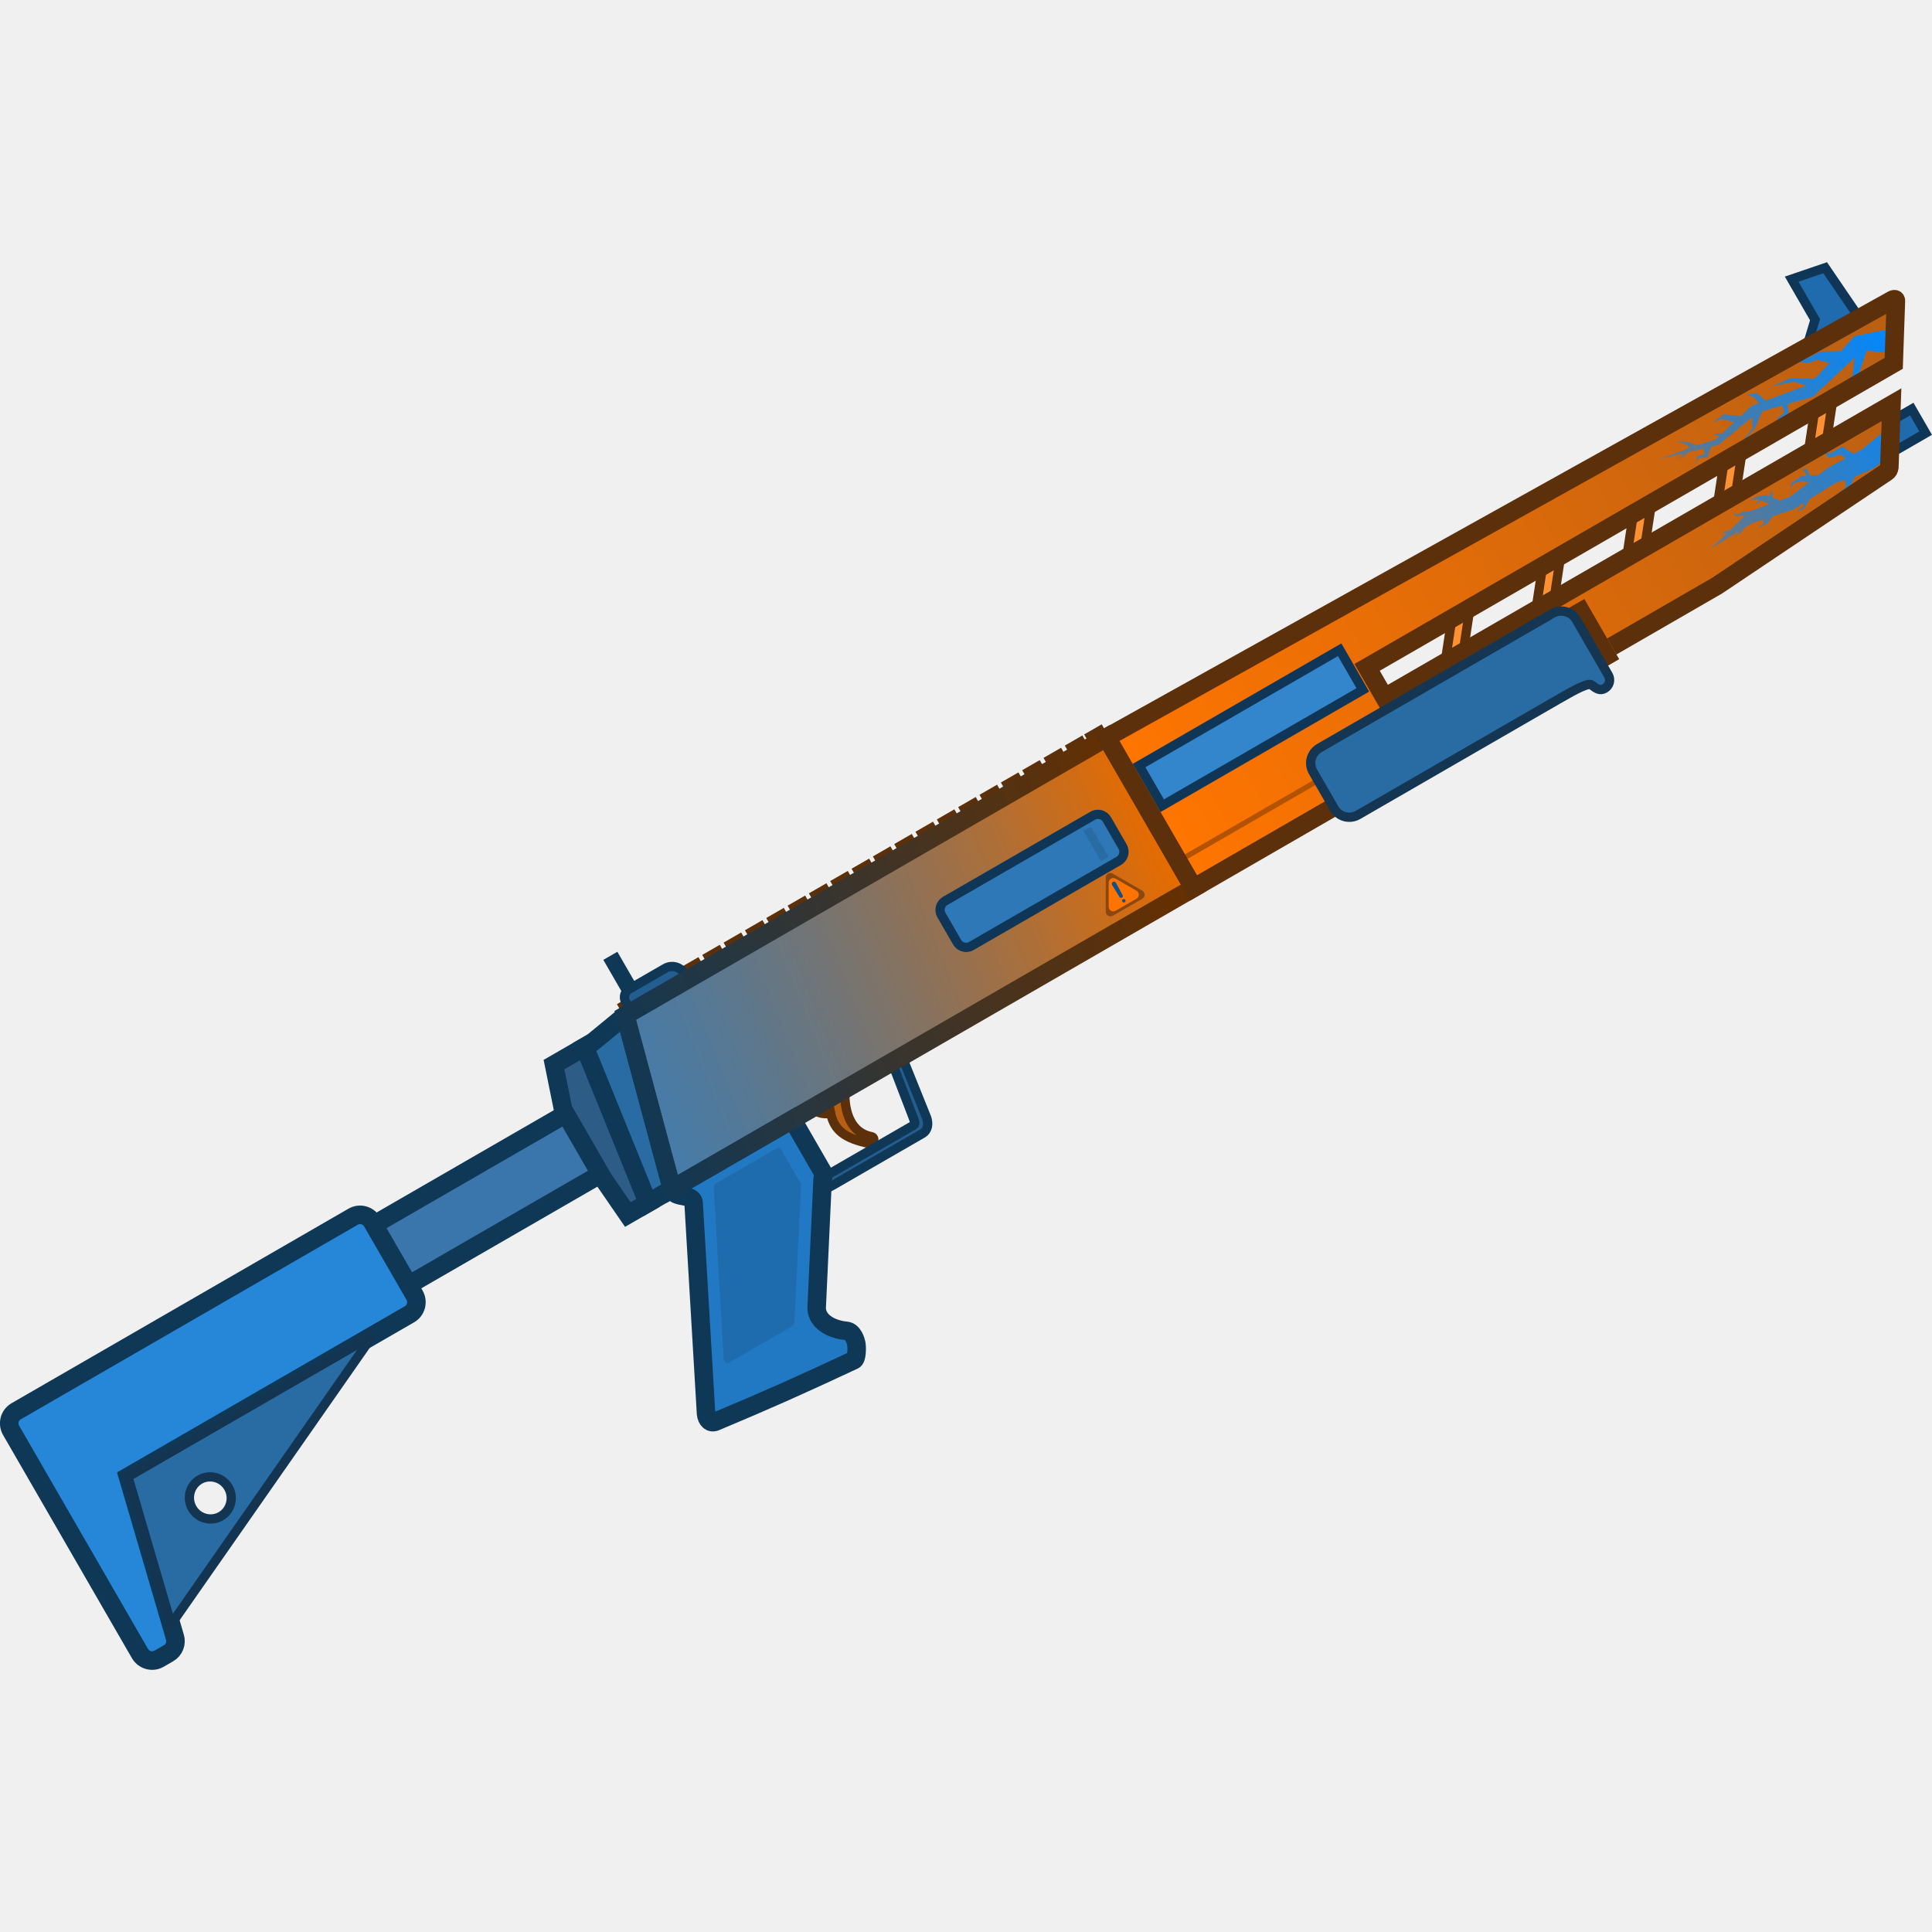
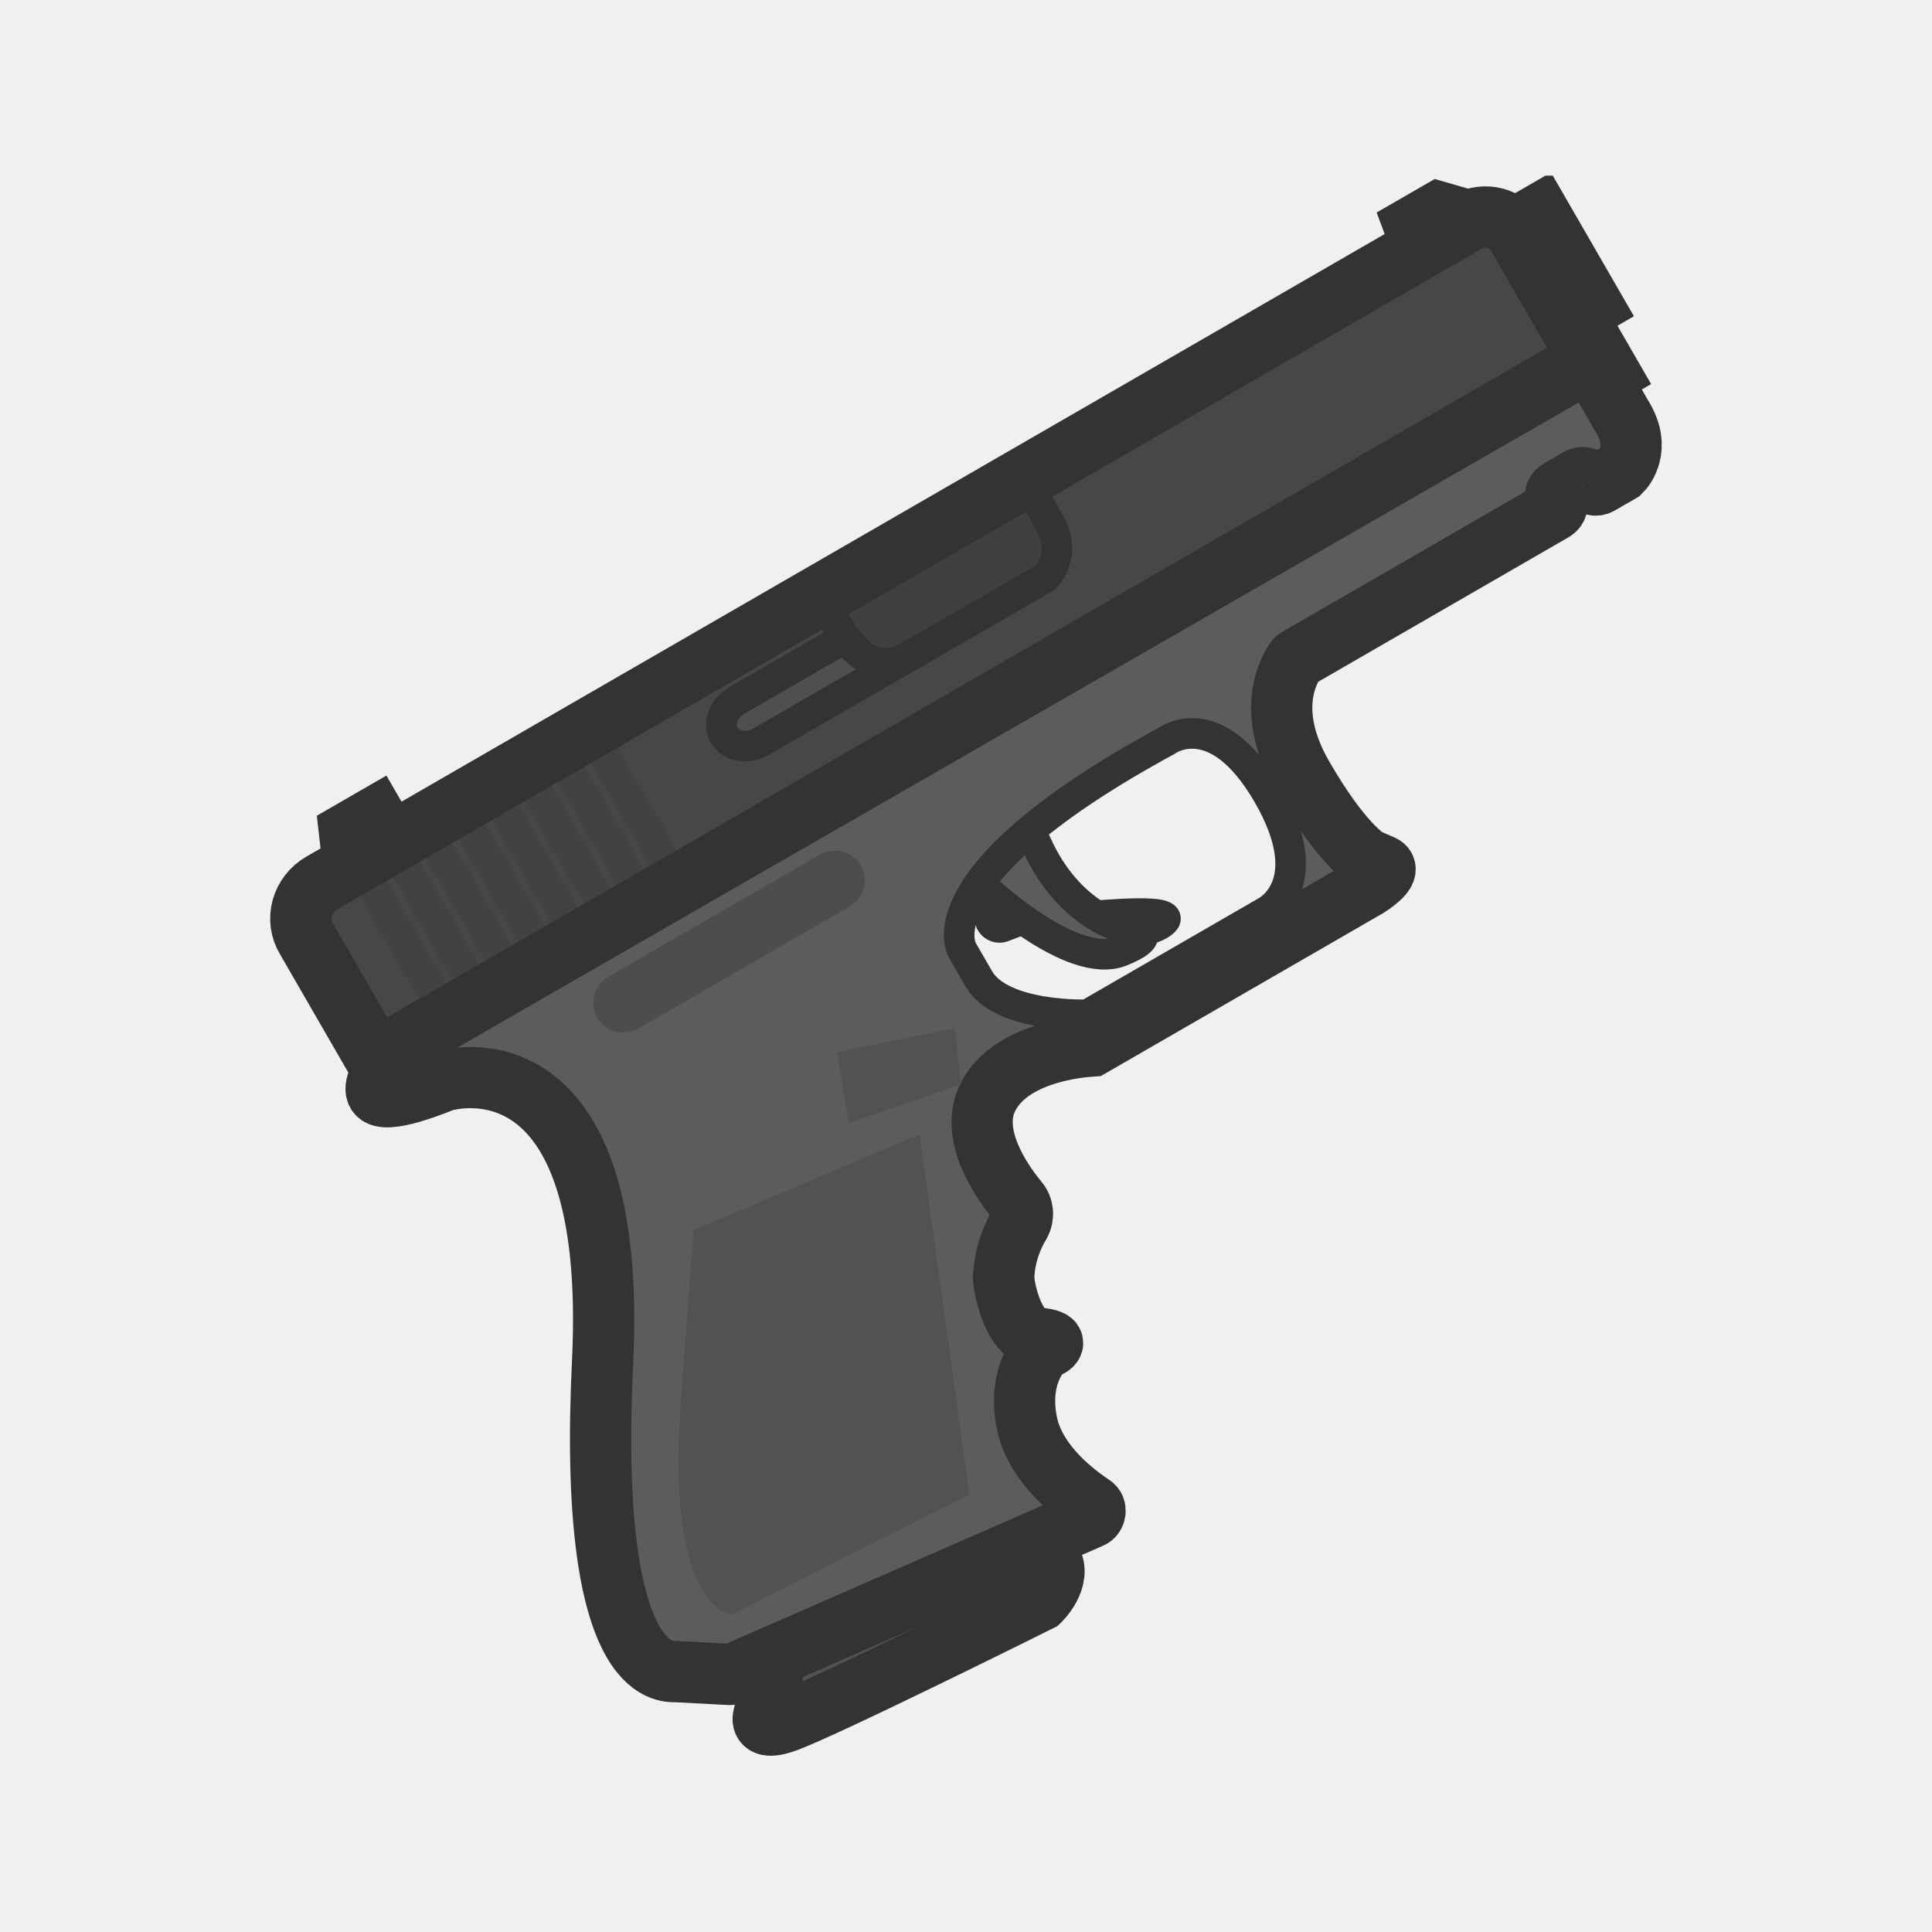
- <svg xmlns="http://www.w3.org/2000/svg" width="110" height="110" viewBox="0 0 110 110" fill="none" version="1.1" id="svg163">
-   <g clip-path="url(#clip0_619_1197)" id="g126" transform="matrix(1.016223,0,0,1.016223,-1.113954,0.5289569)">
-     <path d="m 46.594,61.566 1.838,-1.061 c -0.059,1.356 0.379,2.45 1.492,2.659 0.218,0.041 0.155,0.436 -0.105,0.384 -1.394,-0.281 -1.993,-0.743 -2.192,-1.727 -0.39,0.166 -0.928,-0.087 -1.032,-0.255 z" fill="#b85f14" stroke="#5c300a" stroke-width="0.519" stroke-miterlimit="3.994" id="path2" />
-     <rect x="105.678" y="23.858" width="2.92" height="1.557" transform="rotate(-30,105.678,23.8584)" fill="#1f6bad" id="rect4" />
-     <rect x="105.678" y="23.858" width="2.92" height="1.557" transform="rotate(-30,105.678,23.8584)" stroke="#0f3657" stroke-width="0.519" stroke-miterlimit="3.994" id="rect6" />
-     <path fill-rule="evenodd" clip-rule="evenodd" d="m 103.794,21.799 -0.376,2.465 -1.011,0.584 0.375,-2.465 z m -5.462,5.401 0.375,-2.465 -1.012,0.584 -0.375,2.465 z m -4.71,0.472 -0.375,2.465 -1.012,0.584 0.375,-2.465 z m -5.461,5.401 0.375,-2.465 -1.012,0.584 -0.375,2.465 z m -4.71,0.472 -0.375,2.465 -1.012,0.584 0.375,-2.465 z" fill="#ff9133" stroke="#5c300a" stroke-width="0.519" stroke-miterlimit="3.994" id="path8" />
-     <rect x="9.359" y="75.422" width="28.47" height="3.894" transform="rotate(-30,9.35938,75.4219)" fill="#3a76ac" stroke="#0f3857" stroke-width="1.038" stroke-miterlimit="3.994" id="rect10" />
-     <rect x="35.254" y="53.353" width="0.389" height="1.947" transform="rotate(-30,35.2539,53.3535)" fill="#1f507a" id="rect12" />
-     <rect x="35.254" y="53.353" width="0.389" height="1.947" transform="rotate(-30,35.2539,53.3535)" stroke="#0f3857" stroke-width="0.519" stroke-miterlimit="3.994" id="rect14" />
-     <path d="m 101.476,15.12 1.878,-0.641 1.953,2.864 -3.035,1.752 0.515,-1.704 z" fill="#1f6bad" stroke="#0f3657" stroke-width="0.519" stroke-miterlimit="3.994" id="path16" />
-     <path d="m 45.589,62.088 -0.562,0.324 1.984,3.454 c 0.179,0.31 0.446,0.192 0.757,0.013 l 5.008,-2.891 c 0.31,-0.179 0.355,-0.552 0.237,-0.886 l -1.404,-3.489 -0.562,0.325 1.21,3.151 c 0.127,0.377 0.168,0.353 -0.143,0.532 l -4.334,2.502 c -0.31,0.179 -0.353,0.168 -0.532,-0.142 z" fill="#245d8f" stroke="#0f3857" stroke-width="0.519" stroke-miterlimit="3.994" id="path18" />
-     <rect x="53.551" y="50.244" width="10.707" height="2.92" rx="0.584" transform="rotate(-30,53.5508,50.2441)" fill="#423224" id="rect20" />
-     <path d="m 78.664,38.556 -0.973,-1.686 29.504,-17.034 0.122,-3.484 c 0.011,-0.118 -0.081,-0.141 -0.21,-0.067 l -44.007,24.513 4.867,8.43 29.332,-16.935 9.505,-6.374 c 0.09,-0.063 0.122,-0.12 0.146,-0.258 l 0.122,-3.507 z" fill="url(#paint0_linear_619_1197)" id="path22" style="fill:url(#paint0_linear_619_1197)" />
-     <rect x="67.031" y="47.608" width="26.087" height="0.292" transform="rotate(-30,67.0312,47.6084)" fill="#b35200" id="rect24" />
-     <path fill-rule="evenodd" clip-rule="evenodd" d="m 63.1,40.798 -26.973,15.573 2.619,9.727 29.221,-16.871 z" fill="url(#paint1_linear_619_1197)" id="path26" style="fill:url(#paint1_linear_619_1197)" />
-     <path fill-rule="evenodd" clip-rule="evenodd" d="m 63.1,40.798 -26.973,15.573 2.619,9.727 29.221,-16.871 z" fill="url(#paint2_linear_619_1197)" id="path28" style="fill:url(#paint2_linear_619_1197)" />
-     <path d="m 36.126,56.372 -1.829,1.505 -0.45,0.26 3.548,8.741 1.349,-0.779 z" fill="#296ba3" stroke="#0f3857" stroke-width="1.038" stroke-miterlimit="3.994" id="path30" />
-     <path d="M 2.001,78.549 C 1.628,78.764 1.503,79.244 1.721,79.622 l 7.215,12.497 c 0.218,0.377 0.696,0.509 1.069,0.294 l 0.536,-0.309 c 0.31,-0.179 0.457,-0.55 0.355,-0.898 L 8.265,82.22 24.039,73.113 c 0.372,-0.215 0.498,-0.695 0.28,-1.073 l -2.367,-4.099 c -0.218,-0.377 -0.696,-0.509 -1.069,-0.294 z" fill="#2687d9" stroke="#0f3857" stroke-width="1.04" stroke-miterlimit="3.994" id="path32" />
-     <path fill-rule="evenodd" clip-rule="evenodd" d="m 8.267,82.22 2.419,8.262 11.293,-16.179 z m 5.205,2.208 c 0.559,-0.323 0.747,-1.043 0.42,-1.609 -0.327,-0.566 -1.045,-0.763 -1.603,-0.441 -0.559,0.323 -0.747,1.043 -0.42,1.609 0.327,0.566 1.044,0.763 1.603,0.441 z" fill="#296ba3" stroke="#143552" stroke-width="0.519" stroke-miterlimit="3.994" id="path34" />
-     <path d="m 45.493,62.201 -6.744,3.893 c 0.137,0.601 1.194,0.194 1.21,0.814 l 0.696,11.787 c 0.043,0.347 0.254,0.548 0.529,0.433 3.034,-1.272 4.727,-2.031 7.747,-3.442 0.181,-0.077 0.176,-0.71 0.145,-0.899 -0.035,-0.209 -0.188,-0.711 -0.568,-0.746 -0.889,-0.081 -1.734,-0.58 -1.652,-1.403 l 0.329,-7.085 c 0.026,-0.109 0.06,-0.315 0.013,-0.396 z" fill="#2279c3" stroke="#0f3857" stroke-width="1.038" stroke-miterlimit="3.994" id="path36" />
-     <rect x="36.145" y="56.06" width="30.844" height="0.26" transform="rotate(-30,36.1445,56.0596)" fill="#7a491f" id="rect38" />
-     <rect x="36.014" y="55.835" width="0.616" height="0.259" transform="rotate(-30,36.0137,55.835)" fill="#a36229" stroke="#5c300a" stroke-width="0.519" stroke-miterlimit="3.994" id="rect40" />
-     <rect x="37.211" y="55.145" width="0.616" height="0.259" transform="rotate(-30,37.2109,55.1455)" fill="#a36229" stroke="#5c300a" stroke-width="0.519" stroke-miterlimit="3.994" id="rect42" />
-     <rect x="38.406" y="54.455" width="0.616" height="0.259" transform="rotate(-30,38.4062,54.4551)" fill="#a36229" stroke="#5c300a" stroke-width="0.519" stroke-miterlimit="3.994" id="rect44" />
-     <rect x="39.6" y="53.767" width="0.616" height="0.259" transform="rotate(-30,39.5996,53.7666)" fill="#a36229" stroke="#5c300a" stroke-width="0.519" stroke-miterlimit="3.994" id="rect46" />
-     <rect x="40.795" y="53.076" width="0.616" height="0.259" transform="rotate(-30,40.7949,53.0762)" fill="#a36229" stroke="#5c300a" stroke-width="0.519" stroke-miterlimit="3.994" id="rect48" />
-     <rect x="41.992" y="52.386" width="0.616" height="0.259" transform="rotate(-30,41.9922,52.3857)" fill="#a36229" stroke="#5c300a" stroke-width="0.519" stroke-miterlimit="3.994" id="rect50" />
-     <rect x="56.33" y="44.105" width="0.616" height="0.259" transform="rotate(-30,56.3301,44.1055)" fill="#a36229" stroke="#5c300a" stroke-width="0.519" stroke-miterlimit="3.994" id="rect52" />
-     <rect x="44.381" y="51.007" width="0.616" height="0.259" transform="rotate(-30,44.3809,51.0068)" fill="#a36229" stroke="#5c300a" stroke-width="0.519" stroke-miterlimit="3.994" id="rect54" />
-     <rect x="49.162" y="48.247" width="0.616" height="0.259" transform="rotate(-30,49.1621,48.2471)" fill="#a36229" stroke="#5c300a" stroke-width="0.519" stroke-miterlimit="3.994" id="rect56" />
-     <rect x="43.186" y="51.695" width="0.616" height="0.259" transform="rotate(-30,43.1855,51.6953)" fill="#a36229" stroke="#5c300a" stroke-width="0.519" stroke-miterlimit="3.994" id="rect58" />
-     <rect x="45.578" y="50.316" width="0.616" height="0.259" transform="rotate(-30,45.5781,50.3164)" fill="#a36229" stroke="#5c300a" stroke-width="0.519" stroke-miterlimit="3.994" id="rect60" />
-     <rect x="46.77" y="49.627" width="0.616" height="0.259" transform="rotate(-30,46.7695,49.627)" fill="#a36229" stroke="#5c300a" stroke-width="0.519" stroke-miterlimit="3.994" id="rect62" />
-     <rect x="47.965" y="48.937" width="0.616" height="0.259" transform="rotate(-30,47.9648,48.9365)" fill="#a36229" stroke="#5c300a" stroke-width="0.519" stroke-miterlimit="3.994" id="rect64" />
-     <rect x="50.355" y="47.558" width="0.616" height="0.259" transform="rotate(-30,50.3555,47.5576)" fill="#a36229" stroke="#5c300a" stroke-width="0.519" stroke-miterlimit="3.994" id="rect66" />
-     <rect x="51.551" y="46.865" width="0.616" height="0.259" transform="rotate(-30,51.5508,46.8652)" fill="#a36229" stroke="#5c300a" stroke-width="0.519" stroke-miterlimit="3.994" id="rect68" />
-     <rect x="52.742" y="46.176" width="0.616" height="0.259" transform="rotate(-30,52.7422,46.1758)" fill="#a36229" stroke="#5c300a" stroke-width="0.519" stroke-miterlimit="3.994" id="rect70" />
-     <rect x="53.938" y="45.486" width="0.616" height="0.259" transform="rotate(-30,53.9375,45.4863)" fill="#a36229" stroke="#5c300a" stroke-width="0.519" stroke-miterlimit="3.994" id="rect72" />
-     <rect x="55.133" y="44.796" width="0.616" height="0.259" transform="rotate(-30,55.1328,44.7959)" fill="#a36229" stroke="#5c300a" stroke-width="0.519" stroke-miterlimit="3.994" id="rect74" />
-     <rect x="57.527" y="43.416" width="0.616" height="0.259" transform="rotate(-30,57.5273,43.416)" fill="#a36229" stroke="#5c300a" stroke-width="0.519" stroke-miterlimit="3.994" id="rect76" />
-     <rect x="58.721" y="42.727" width="0.616" height="0.259" transform="rotate(-30,58.7207,42.7266)" fill="#a36229" stroke="#5c300a" stroke-width="0.519" stroke-miterlimit="3.994" id="rect78" />
-     <rect x="59.916" y="42.037" width="0.616" height="0.259" transform="rotate(-30,59.916,42.0371)" fill="#a36229" stroke="#5c300a" stroke-width="0.519" stroke-miterlimit="3.994" id="rect80" />
-     <rect x="61.109" y="41.347" width="0.616" height="0.259" transform="rotate(-30,61.1094,41.3467)" fill="#a36229" stroke="#5c300a" stroke-width="0.519" stroke-miterlimit="3.994" id="rect82" />
-     <rect x="62.193" y="40.723" width="0.616" height="0.259" transform="rotate(-30,62.1934,40.7227)" fill="#a36229" stroke="#5c300a" stroke-width="0.519" stroke-miterlimit="3.994" id="rect84" />
-     <path d="m 36.15,55.61 c -0.143,-0.248 -0.058,-0.566 0.19,-0.709 l 2.023,-1.168 c 0.372,-0.215 0.849,-0.087 1.064,0.285 l 0.13,0.225 -3.147,1.817 z" fill="#245d8f" id="path86" />
-     <path d="m 36.15,55.61 c -0.143,-0.248 -0.058,-0.566 0.19,-0.709 l 2.023,-1.168 c 0.372,-0.215 0.849,-0.087 1.064,0.285 l 0.13,0.225 -3.147,1.817 z" stroke="#0f3857" stroke-width="0.519" stroke-miterlimit="3.994" id="path88" />
-     <rect x="64.914" y="42.372" width="12.978" height="2.596" transform="rotate(-30,64.9141,42.3721)" fill="#3386cc" stroke="#0f3657" stroke-width="0.52" stroke-miterlimit="3.994" id="rect90" />
-     <path d="m 32.136,59.125 1.711,-0.988 3.548,8.741 -1.124,0.649 -1.376,-2 -2.252,-3.901 z" fill="#2d5c86" stroke="#0f3857" stroke-width="1.038" stroke-miterlimit="3.994" id="path92" />
-     <path d="m 104.991,18.319 2.272,-0.467 -0.049,1.417 -1.536,-0.139 -0.463,1.389 -1.161,0.937 -1.777,0.76 1.627,-0.806 0.99,-0.904 0.1,-0.98 -2.326,2.184 -1.418,0.408 0.074,0.546 -0.528,0.324 -0.07,0.371 -0.06,-0.444 0.393,-0.307 -0.127,-0.408 -1.1,0.327 -0.448,1.018 -0.888,0.923 0.781,-0.976 -0.03,-0.627 -1.859,1.541 -0.419,0.101 -0.207,0.612 -0.512,0.026 -0.221,0.398 0.186,-0.542 0.349,-0.054 -0.014,-0.338 -0.838,0.202 -0.391,0.309 -0.313,0.007 0.301,-0.084 0.116,-0.157 -1.389,0.33 1.726,-0.642 -0.167,-0.171 -0.57,-0.208 0.598,0.042 0.568,0.185 1.022,-0.316 0.214,-0.191 -0.145,-0.049 -0.216,-0.016 0.259,-0.083 0.247,0.002 0.669,-0.627 -0.686,-0.193 -0.487,0.209 0.584,-0.468 0.964,0.102 0.609,-0.571 0.404,-0.15 -0.26,-0.343 -0.434,-0.127 0.578,-0.107 0.519,0.428 2.27,-0.841 -0.73,-0.215 -1.202,0.257 1.081,-0.465 1.306,0.055 0.838,-0.897 -0.66,-0.175 -0.546,0.182 -1.129,-0.141 0.997,-0.089 0.818,-0.411 1.173,-0.033 z" fill="url(#paint3_linear_619_1197)" id="path94" style="fill:url(#paint3_linear_619_1197)" />
-     <path d="m 105.44,24.643 1.59,-1.319 -0.059,1.697 -0.905,0.707 -1.057,0.467 -0.327,0.716 -0.593,0.209 0.423,-0.34 -0.041,-0.41 -0.528,0.172 -1.425,0.875 -0.352,0.563 -0.429,0.167 0.393,-0.289 0.042,-0.208 -0.591,0.369 -1.152,0.385 -0.329,0.443 -0.487,0.197 0.317,-0.248 -0.076,-0.199 -0.576,0.192 -0.481,0.295 -0.189,0.289 -0.421,0.218 0.325,-0.212 -0.016,-0.11 -1.564,0.959 0.878,-0.849 -0.083,-0.031 -0.195,0.113 0.201,-0.215 0.279,-0.061 0.81,-0.783 -0.114,-0.039 -0.336,0.061 -0.165,-0.201 0.223,0.085 0.399,-0.172 0.263,0.006 1.145,-0.416 -0.358,-0.171 -0.114,-0.027 -0.191,0.179 -0.198,0.016 0.131,-0.036 0.144,-0.186 -0.228,-0.054 -0.335,0.103 0.378,-0.23 0.571,-0.113 0.193,0.078 0.081,-0.217 0.176,-0.121 -0.107,0.109 0.043,0.306 0.387,0.155 0.573,-0.208 1.064,-0.811 -0.33,-0.055 -0.485,0.098 -0.228,0.313 0.089,-0.346 0.556,-0.351 0.232,-0.016 -0.045,-0.252 -0.22,-0.136 0.298,-0.006 0.2,0.379 0.465,-0.032 0.532,-0.405 0.964,-0.52 -0.24,-0.221 -0.637,0.191 -0.338,-0.369 0.369,0.122 0.68,-0.393 0.649,0.409 z" fill="url(#paint4_linear_619_1197)" id="path96" style="fill:url(#paint4_linear_619_1197)" />
-     <path d="m 63.05,48.652 c 0,-0.2 0.216,-0.325 0.389,-0.225 l 1.655,0.955 c 0.173,0.1 0.173,0.35 0,0.45 l -1.655,0.955 c -0.173,0.1 -0.389,-0.025 -0.389,-0.225 z" fill="#8a470f" id="path98" />
-     <path d="m 63.212,48.934 c 0,-0.2 0.216,-0.325 0.389,-0.225 l 1.168,0.674 c 0.173,0.1 0.173,0.35 0,0.45 l -1.168,0.674 c -0.173,0.1 -0.389,-0.025 -0.389,-0.225 z" fill="#ff7400" id="path100" />
-     <path d="m 63.449,48.891 c -0.061,0.035 -0.081,0.115 -0.044,0.175 l 0.416,0.671 c 0.029,0.046 0.089,0.061 0.136,0.034 0.047,-0.027 0.064,-0.087 0.038,-0.134 l -0.373,-0.696 c -0.034,-0.063 -0.112,-0.085 -0.174,-0.05 z" fill="#0f518a" id="path102" />
-     <path d="m 64.107,50.031 c 0.047,-0.027 0.063,-0.086 0.036,-0.133 -0.027,-0.046 -0.086,-0.062 -0.133,-0.036 -0.046,0.027 -0.062,0.086 -0.036,0.133 0.027,0.046 0.086,0.062 0.133,0.036 z" fill="#0f518a" id="path104" />
-     <path d="M 44.88,63.905 C 44.805,63.776 44.716,63.755 44.59,63.828 l -3.332,1.924 c -0.138,0.08 -0.165,0.137 -0.173,0.275 l 0.553,9.538 c 0.021,0.285 0.135,0.359 0.334,0.243 l 3.449,-1.991 c 0.115,-0.067 0.172,-0.14 0.186,-0.295 l 0.374,-7.636 c 0.002,-0.045 -0.01,-0.086 -0.03,-0.121 z" fill="#1e6cae" id="path106" />
-     <path fill-rule="evenodd" clip-rule="evenodd" d="m 63.1,40.798 -26.973,15.573 2.619,9.727 29.221,-16.871 z" stroke="url(#paint5_linear_619_1197)" stroke-width="1.038" stroke-miterlimit="3.994" id="path108" style="stroke:url(#paint5_linear_619_1197)" />
-     <path d="m 78.664,38.556 -0.973,-1.686 29.504,-17.034 0.122,-3.484 c 0.011,-0.118 -0.081,-0.141 -0.21,-0.067 l -44.007,24.513 4.867,8.43 29.332,-16.935 9.505,-6.374 c 0.09,-0.063 0.122,-0.12 0.146,-0.258 l 0.122,-3.507 z" stroke="#5c300a" stroke-width="1.038" stroke-miterlimit="3.994" id="path110" />
-     <rect x="89.02" y="33.524" width="0.973" height="3.894" transform="rotate(-30,89.0195,33.5244)" fill="#e6771a" id="rect112" />
-     <ellipse cx="89.688" cy="33.703" rx="0.243" ry="0.243" transform="rotate(-30,89.6877,33.7033)" fill="#b86014" id="ellipse114" />
-     <ellipse cx="90.737" cy="35.52" rx="0.243" ry="0.243" transform="rotate(-30,90.7365,35.5197)" fill="#b86014" id="ellipse116" />
-     <rect x="89.352" y="33.613" width="0.487" height="3.407" transform="rotate(-30,89.3519,33.6135)" stroke="#5c300a" stroke-width="0.487" stroke-miterlimit="3.994" id="rect118" />
-     <rect x="53.551" y="50.244" width="10.707" height="2.92" rx="0.584" transform="rotate(-30,53.5508,50.2441)" fill="#2e78b7" stroke="#0f3657" stroke-width="0.52" stroke-miterlimit="3.994" id="rect120" />
-     <rect x="61.801" y="46.043" width="0.487" height="1.947" transform="rotate(-30,61.8008,46.043)" fill="#296ba3" id="rect122" />
-     <path d="m 75.021,41.388 c -0.468,0.27 -0.629,0.867 -0.361,1.332 l 1.19,2.062 c 0.269,0.466 0.866,0.624 1.334,0.354 L 88.45,38.631 c 1.037,-0.599 1.649,-0.901 1.81,-0.778 0.288,0.219 0.483,0.348 0.744,0.197 0.261,-0.151 0.351,-0.483 0.201,-0.743 l -1.793,-3.105 c -0.269,-0.466 -0.866,-0.624 -1.334,-0.354 z" fill="#296ba3" stroke="#143652" stroke-width="0.52" stroke-miterlimit="3.994" id="path124" />
+ <svg xmlns="http://www.w3.org/2000/svg" width="110" height="110" viewBox="0 0 110 110" fill="none" version="1.1" id="svg61">
+   <g clip-path="url(#clip0_619_1202)" id="g54" transform="matrix(0.8271478,0,0,0.8271478,11.16456,10)">
+     <path d="m 92.488,2.659 -2.722,1.572 3.607,6.248 2.722,-1.572 z" fill="#5c5c5c" stroke="#333333" stroke-width="4.214" stroke-miterlimit="3.994" id="path2" />
+     <path d="m 96.3,11.882 -1.361,0.786 0.979,1.696 1.361,-0.786 z" fill="#5c5c5c" stroke="#333333" stroke-width="4.214" stroke-miterlimit="3.994" id="path4" />
+     <path d="m 10.56,45.194 1.77,-1.022 2.834,4.909 -4.161,0.022 z" fill="#5c5c5c" stroke="#333333" stroke-width="4.214" stroke-miterlimit="3.994" id="path6" />
+     <path d="m 54.584,49.881 0.042,1.225 c 0.025,0.462 0.509,0.777 0.943,0.586 L 57.403,50.991 c 0.136,-0.079 0.324,-0.068 0.492,0.013 1.144,0.41 6.383,1.73 8.379,0.577 2.269,-1.31 -4.755,-0.587 -4.755,-0.587 0,0 -0.245,1.986 -5.409,-2.768 -4.745,-4.341 -2.124,0.512 -1.635,1.36 0.051,0.089 0.103,0.178 0.109,0.294 z" fill="#4d4d4d" stroke="#333333" stroke-width="2.106" stroke-miterlimit="3.994" id="path8" />
+     <path d="m 84.95,6.412 -1.092,-2.939 1.679,-0.969 2.612,0.753 c 0.356,0.092 0.452,0.572 0.088,0.782 z" fill="#5c5c5c" stroke="#333333" stroke-width="4.214" stroke-miterlimit="3.994" id="path10" />
+     <path d="m 39.929,100.239 -0.441,4.895 c 0,0 -1.52,2.187 1.006,1.323 2.526,-0.863 17.561,-8.353 17.561,-8.353 0,0 1.557,-1.494 0.784,-2.833 l -1.958,-3.392 z" fill="#525252" stroke="#333333" stroke-width="4.214" stroke-miterlimit="3.994" id="path12" />
+     <path d="m 54.034,48.837 c 0,0 6.21,5.935 9.643,4.548 3.434,-1.387 -0.138,-1.706 -0.138,-1.706 0,0 -3.557,-0.921 -5.68,-5.646 -2.123,-4.724 -4.011,-0.659 -4.011,-0.659 z" fill="#5c5c5c" stroke="#333333" stroke-width="2.106" stroke-miterlimit="3.994" id="path14" />
+     <path d="M 8.648,48.696 87.461,3.193 c 1.225,-0.707 2.79,-0.302 3.486,0.903 L 95.867,12.62 12.381,60.821 7.615,52.565 C 6.771,51.208 7.287,49.482 8.648,48.696 Z" fill="#474747" id="path16" />
+     <path d="m 14.829,59.396 c -0.559,0.323 -2.862,2.902 -2.372,3.75 0.489,0.848 4.105,-0.644 4.448,-0.783 0.598,-0.242 12.143,-3.381 11.079,19.189 -1.076,21.922 4.445,21.531 5.048,21.421 0.045,-0.026 0.071,0.019 0.117,-0.007 l 3.565,0.202 c 0.071,0.019 0.162,-0.034 0.233,-0.015 L 61.58,92.381 c 0.343,-0.139 0.409,-0.653 0.119,-0.842 -1.286,-0.864 -3.772,-2.761 -4.451,-5.404 -0.755,-3.194 0.648,-4.956 1.05,-5.307 0.045,-0.026 0.091,-0.052 0.181,-0.105 0.298,-0.113 1.141,-0.539 -0.529,-0.706 -1.837,-0.248 -2.352,-3.759 -2.37,-4.106 0,0 -0.026,-0.045 0.02,-0.071 -0.012,-0.231 0.038,-1.926 1.091,-3.664 0.299,-0.53 0.243,-1.152 -0.132,-1.59 -1.2,-1.449 -3.333,-4.621 -2.064,-7.138 1.542,-3.092 6.339,-3.481 7.154,-3.535 l 18.966,-10.95 c 0,0 1.835,-1.119 1.02,-1.482 L 80.75,47.1 c 0,0 -0.026,-0.045 -0.071,-0.018 -0.194,-0.126 -1.861,-1.127 -4.514,-5.724 -2.654,-4.596 -0.886,-7.402 -0.496,-7.984 0.02,-0.071 0.11,-0.123 0.156,-0.149 l 17.605,-10.164 c 0.227,-0.131 0.351,-0.441 0.196,-0.708 -0.129,-0.223 -0.076,-0.551 0.196,-0.708 l 1.361,-0.786 c 0.227,-0.131 0.557,-0.083 0.711,0.184 0.129,0.223 0.439,0.342 0.711,0.184 l 1.316,-0.76 c 0.045,-0.026 0.091,-0.052 0.136,-0.079 0.311,-0.299 1.338,-1.665 0.204,-3.628 l -2.061,-3.57 C 96.071,12.967 95.761,12.849 95.488,13.006 Z m 58.793,-8.716 -12.251,7.073 c 0,0 -5.929,0.21 -7.474,-2.468 l -1.159,-2.008 c 0,0 -2.963,-5.132 14.083,-14.378 0,0 3.372,-2.542 6.979,3.706 3.607,6.248 -0.177,8.075 -0.177,8.075 z" fill="#5c5c5c" id="path18" />
+     <path d="m 61.427,59.979 c 0.071,0.018 0.162,-0.034 0.207,-0.06 m 11.972,-9.232 -12.251,7.073 c 0,0 -5.928,0.21 -7.474,-2.468 l -1.159,-2.008 c 0,0 -2.963,-5.132 14.083,-14.378 0,0 3.372,-2.542 6.979,3.706 3.607,6.248 -0.177,8.075 -0.177,8.075 z" stroke="#333333" stroke-width="2.106" stroke-miterlimit="3.994" id="path20" />
+     <path d="m 14.829,59.396 c -0.559,0.323 -2.862,2.902 -2.372,3.75 0.489,0.848 4.105,-0.644 4.448,-0.783 0.598,-0.242 12.144,-3.382 11.079,19.189 -1.076,21.923 4.357,21.421 5.048,21.422 l 3.682,0.195 c 0.071,0.018 0.162,-0.034 0.233,-0.016 L 61.58,92.38 c 0.343,-0.139 0.409,-0.653 0.119,-0.842 -1.286,-0.864 -3.772,-2.761 -4.451,-5.404 -0.755,-3.194 0.648,-4.956 1.05,-5.307 0.045,-0.026 0.091,-0.052 0.181,-0.105 0.298,-0.113 1.141,-0.539 -0.529,-0.706 -1.837,-0.248 -2.352,-3.759 -2.37,-4.106 0,0 -0.026,-0.045 0.02,-0.071 -0.012,-0.231 0.038,-1.926 1.091,-3.664 0.299,-0.53 0.243,-1.152 -0.132,-1.59 -1.2,-1.449 -3.333,-4.621 -2.064,-7.138 1.542,-3.092 6.339,-3.481 7.154,-3.536 L 80.615,48.963 c 0,0 1.835,-1.119 1.02,-1.482 l -0.886,-0.381 c 0,0 -0.026,-0.045 -0.071,-0.018 -0.194,-0.126 -1.861,-1.127 -4.515,-5.724 -2.654,-4.596 -0.886,-7.402 -0.496,-7.984 0.02,-0.071 0.11,-0.123 0.156,-0.149 L 93.429,23.06 c 0.227,-0.131 0.351,-0.44 0.196,-0.708 -0.129,-0.223 -0.076,-0.551 0.196,-0.708 l 1.361,-0.786 c 0.227,-0.131 0.557,-0.083 0.711,0.184 0.129,0.223 0.439,0.342 0.711,0.184 l 1.316,-0.76 c 0.045,-0.026 0.091,-0.052 0.136,-0.079 0.311,-0.299 1.338,-1.665 0.204,-3.628 l -2.061,-3.57 c -0.129,-0.223 -0.439,-0.341 -0.711,-0.184 z" stroke="#333333" stroke-width="4.214" stroke-miterlimit="3.994" id="path22" />
+     <path d="m 28.395,55.129 14.519,-8.383 c 0.998,-0.576 2.279,-0.245 2.845,0.737 0.567,0.982 0.214,2.256 -0.784,2.833 L 30.456,58.699 C 29.458,59.275 28.177,58.944 27.611,57.962 27.044,56.98 27.397,55.705 28.395,55.129 Z" fill="#4d4d4d" id="path24" />
+     <path d="m 44.932,65.22 7.715,-2.669 -0.417,-3.865 -8.12,1.653 z" fill="#525252" id="path26" />
+     <path d="m 43.401,29.281 c 0,0 1.932,5.965 5.561,3.87 l 9.438,-5.449 c 0,0 1.628,-1.476 0.386,-3.733 -1.243,-2.257 -1.52,-2.633 -1.52,-2.633" fill="#404040" id="path28" />
+     <path d="m 43.401,29.281 c 0,0 1.932,5.965 5.561,3.87 l 9.438,-5.449 c 0,0 1.628,-1.476 0.386,-3.733 -1.243,-2.257 -1.52,-2.633 -1.52,-2.633 z" stroke="#333333" stroke-width="2.106" stroke-miterlimit="3.994" id="path30" />
+     <path d="m 13.076,48.504 -1.814,1.047 4.38,7.586 1.814,-1.047 z" fill="#424242" id="path32" />
+     <path d="m 15.35,47.195 -1.814,1.047 4.38,7.586 1.814,-1.047 z" fill="#424242" id="path34" />
+     <path d="m 17.613,45.884 -1.814,1.047 4.38,7.586 1.814,-1.047 z" fill="#424242" id="path36" />
+     <path d="m 19.887,44.575 -1.814,1.047 4.38,7.586 1.814,-1.047 z" fill="#424242" id="path38" />
+     <path d="m 22.161,43.265 -1.814,1.047 4.38,7.586 1.814,-1.047 z" fill="#424242" id="path40" />
+     <path d="m 24.423,41.955 -1.814,1.047 4.38,7.586 1.814,-1.047 z" fill="#424242" id="path42" />
+     <path d="m 26.696,40.646 -1.814,1.047 4.38,7.586 1.814,-1.047 z" fill="#424242" id="path44" />
+     <path d="m 28.962,39.336 -1.814,1.047 4.38,7.586 1.814,-1.047 z" fill="#424242" id="path46" />
+     <path d="m 34.252,72.587 15.55,-6.598 3.427,24.797 -16.396,8.276 c 0,0 -4.49,-0.442 -3.481,-14.412 1.009,-13.97 0.9,-12.063 0.9,-12.063 z" fill="#525252" id="path48" />
+     <path d="M 8.648,48.696 87.461,3.193 c 1.225,-0.707 2.79,-0.302 3.486,0.903 L 95.867,12.62 12.381,60.821 7.615,52.565 C 6.771,51.208 7.287,49.482 8.648,48.696 Z" stroke="#333333" stroke-width="4.214" stroke-miterlimit="3.994" id="path50" />
+     <path d="m 44.758,31.891 c 0.915,1.246 2.288,2.276 4.088,1.32 l 0.002,0.002 -9.947,5.743 c -0.953,0.55 -2.111,0.326 -2.549,-0.433 -0.464,-0.803 -0.053,-1.873 0.9,-2.423 l 6.125,-3.537 c 0.341,-0.197 0.849,-0.456 1.38,-0.672 z" fill="#4f4f4f" stroke="#333333" stroke-width="2.107" stroke-miterlimit="3.994" id="path52" />
  </g>
-   <defs id="defs161">
-     <linearGradient id="paint0_linear_619_1197" x1="65.699" y1="45.3" x2="109.156" y2="19.828" gradientUnits="userSpaceOnUse">
-       <stop stop-color="#FF7500" id="stop128" />
-       <stop offset="1" stop-color="#B85F14" id="stop130" />
-     </linearGradient>
-     <linearGradient id="paint1_linear_619_1197" x1="65.534" y1="45.013" x2="33.879" y2="57.669" gradientUnits="userSpaceOnUse">
-       <stop stop-color="#E66B00" id="stop133" />
-       <stop offset="1" stop-color="#996333" id="stop135" />
-     </linearGradient>
-     <linearGradient id="paint2_linear_619_1197" x1="33.879" y1="57.669" x2="65.534" y2="45.013" gradientUnits="userSpaceOnUse">
-       <stop offset="1.05967e-09" stop-color="#1A88E6" stop-opacity="0.7" id="stop138" />
-       <stop offset="1" stop-color="#008AFF" stop-opacity="0" id="stop140" />
-     </linearGradient>
-     <linearGradient id="paint3_linear_619_1197" x1="108.547" y1="20.076" x2="95.44" y2="27.643" gradientUnits="userSpaceOnUse">
-       <stop stop-color="#0088FF" id="stop143" />
-       <stop offset="1" stop-color="#0088FF" stop-opacity="0.5" id="stop145" />
-     </linearGradient>
-     <linearGradient id="paint4_linear_619_1197" x1="108.547" y1="20.076" x2="95.44" y2="27.643" gradientUnits="userSpaceOnUse">
-       <stop stop-color="#0088FF" id="stop148" />
-       <stop offset="1" stop-color="#0088FF" stop-opacity="0.5" id="stop150" />
-     </linearGradient>
-     <linearGradient id="paint5_linear_619_1197" x1="33.879" y1="57.669" x2="65.534" y2="45.013" gradientUnits="userSpaceOnUse">
-       <stop stop-color="#0F3857" id="stop153" />
-       <stop offset="1" stop-color="#663000" id="stop155" />
-     </linearGradient>
-     <clipPath id="clip0_619_1197">
-       <rect width="110" height="110" fill="#ffffff" transform="translate(0.0859375)" id="rect158" x="0" y="0" />
+   <defs id="defs59">
+     <clipPath id="clip0_619_1202">
+       <rect width="110" height="110" fill="white" id="rect56" />
    </clipPath>
  </defs>
</svg>
